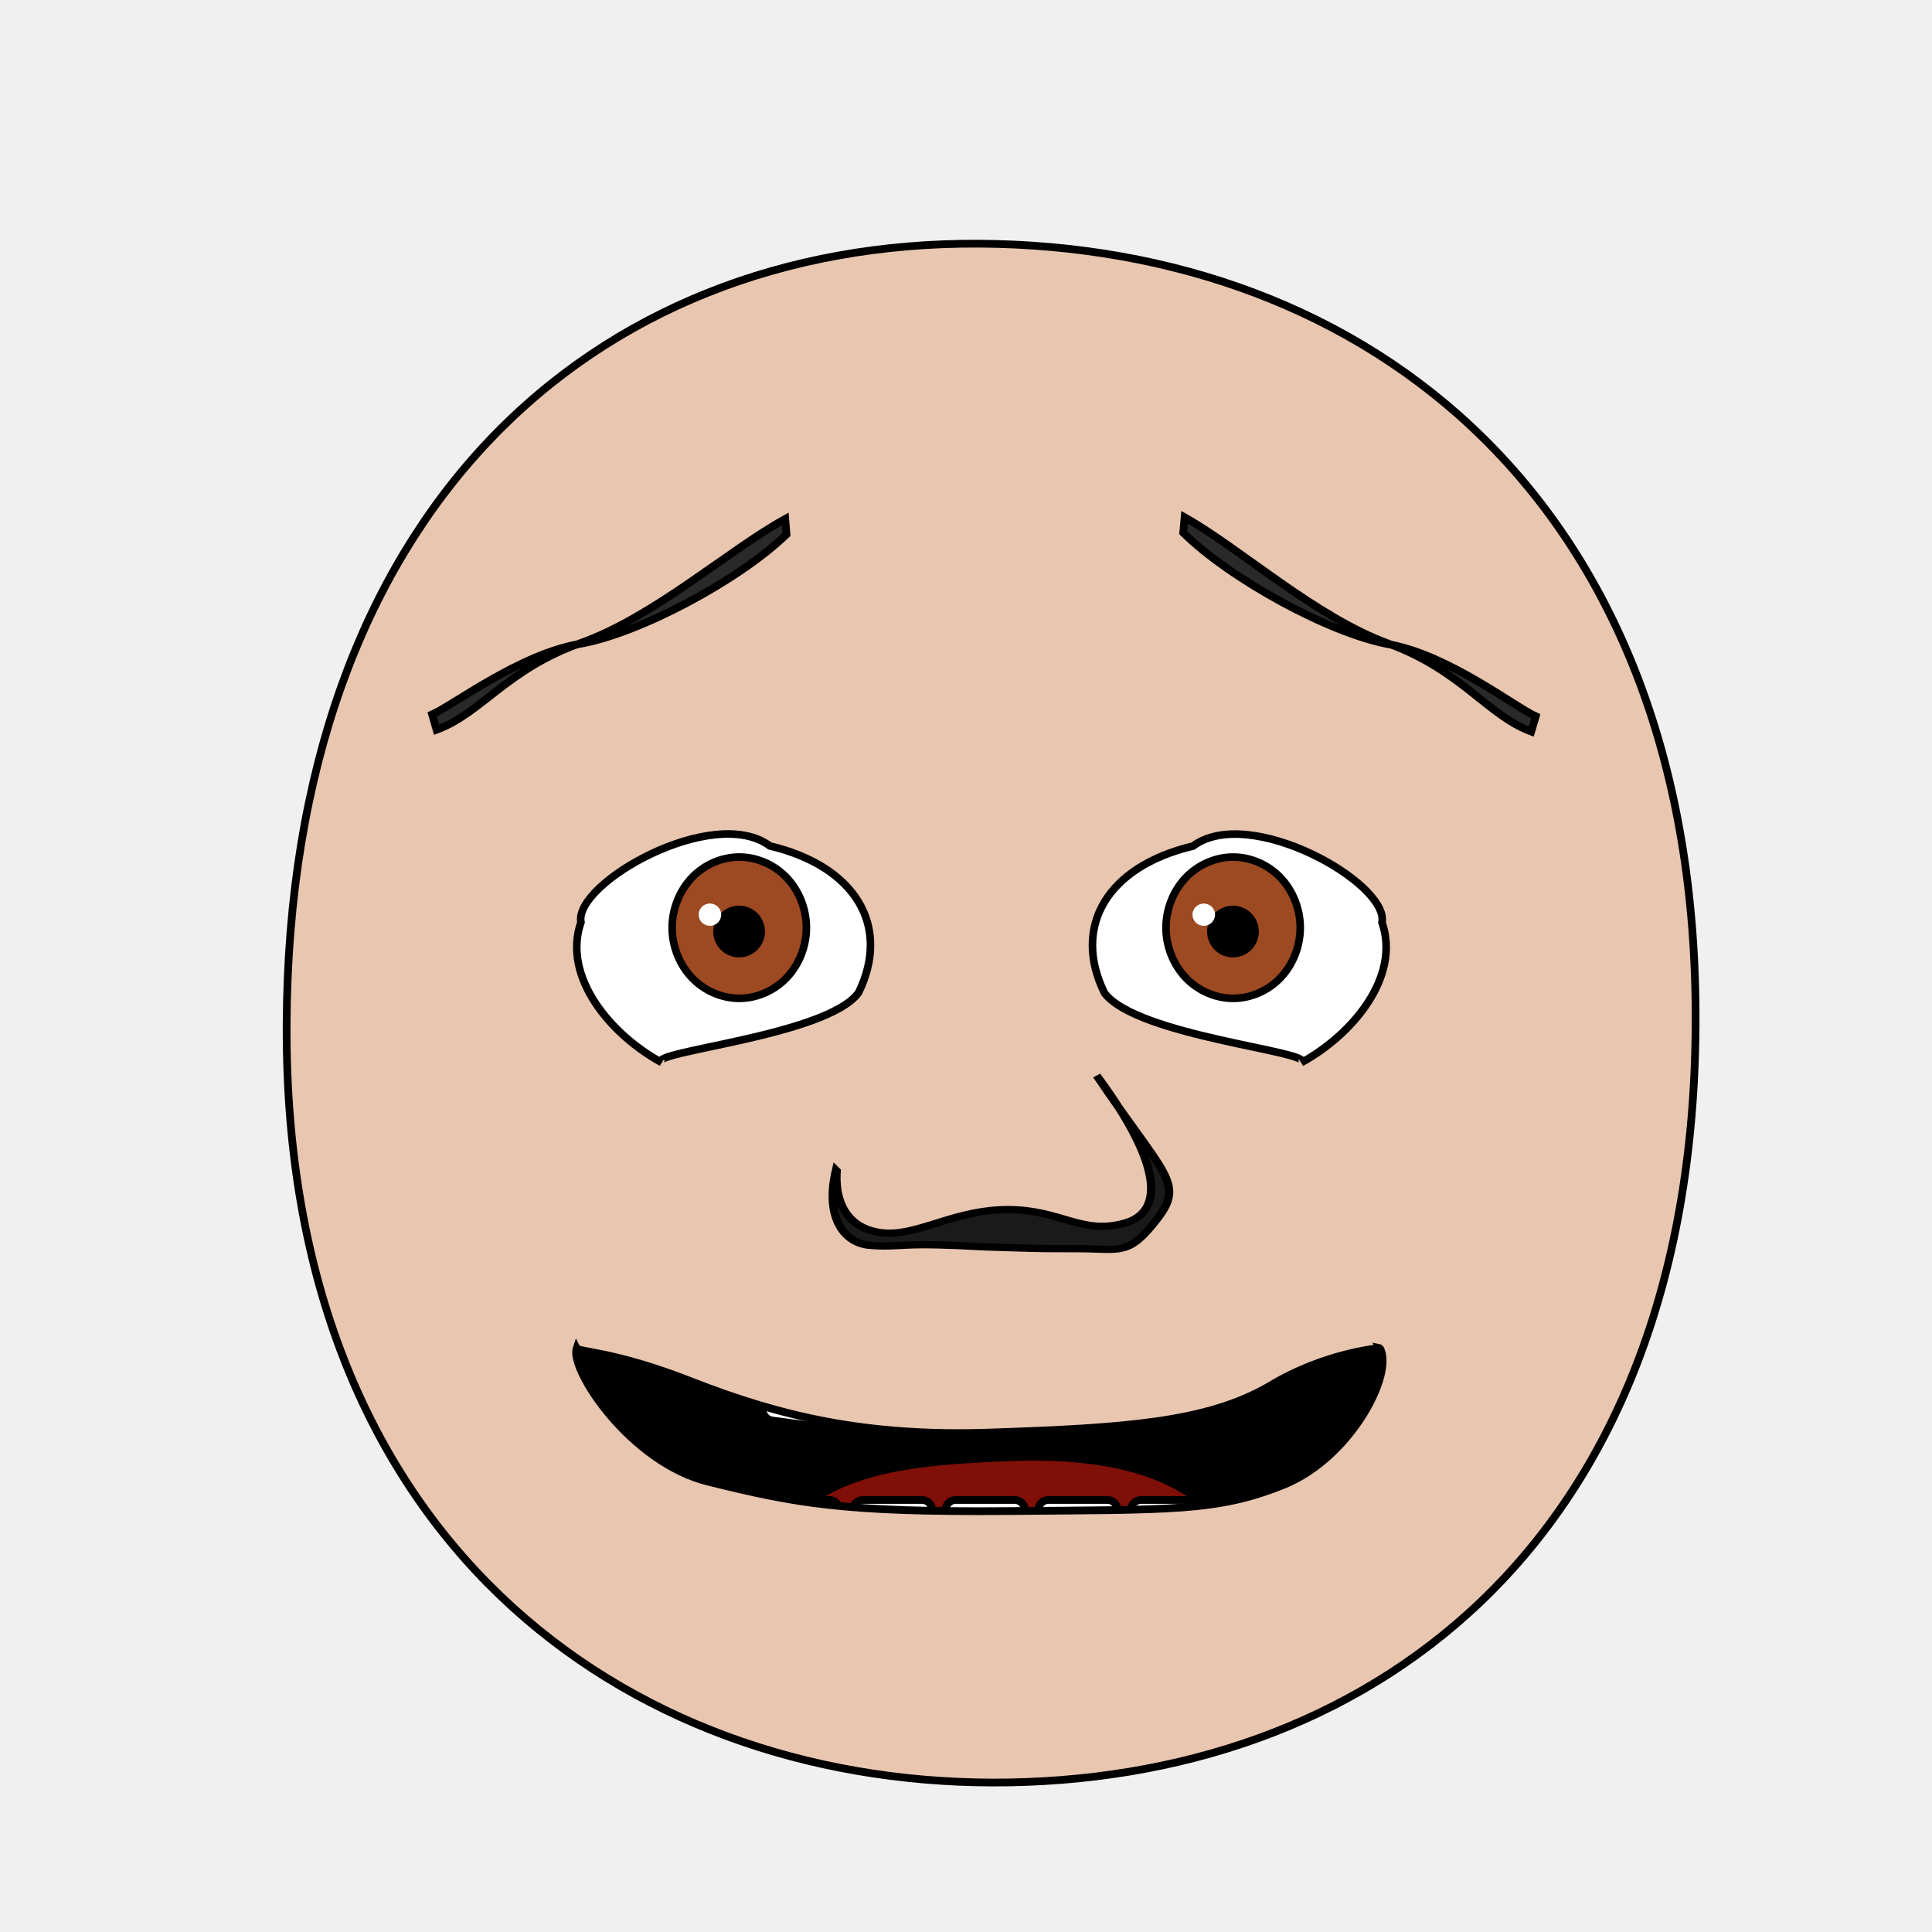
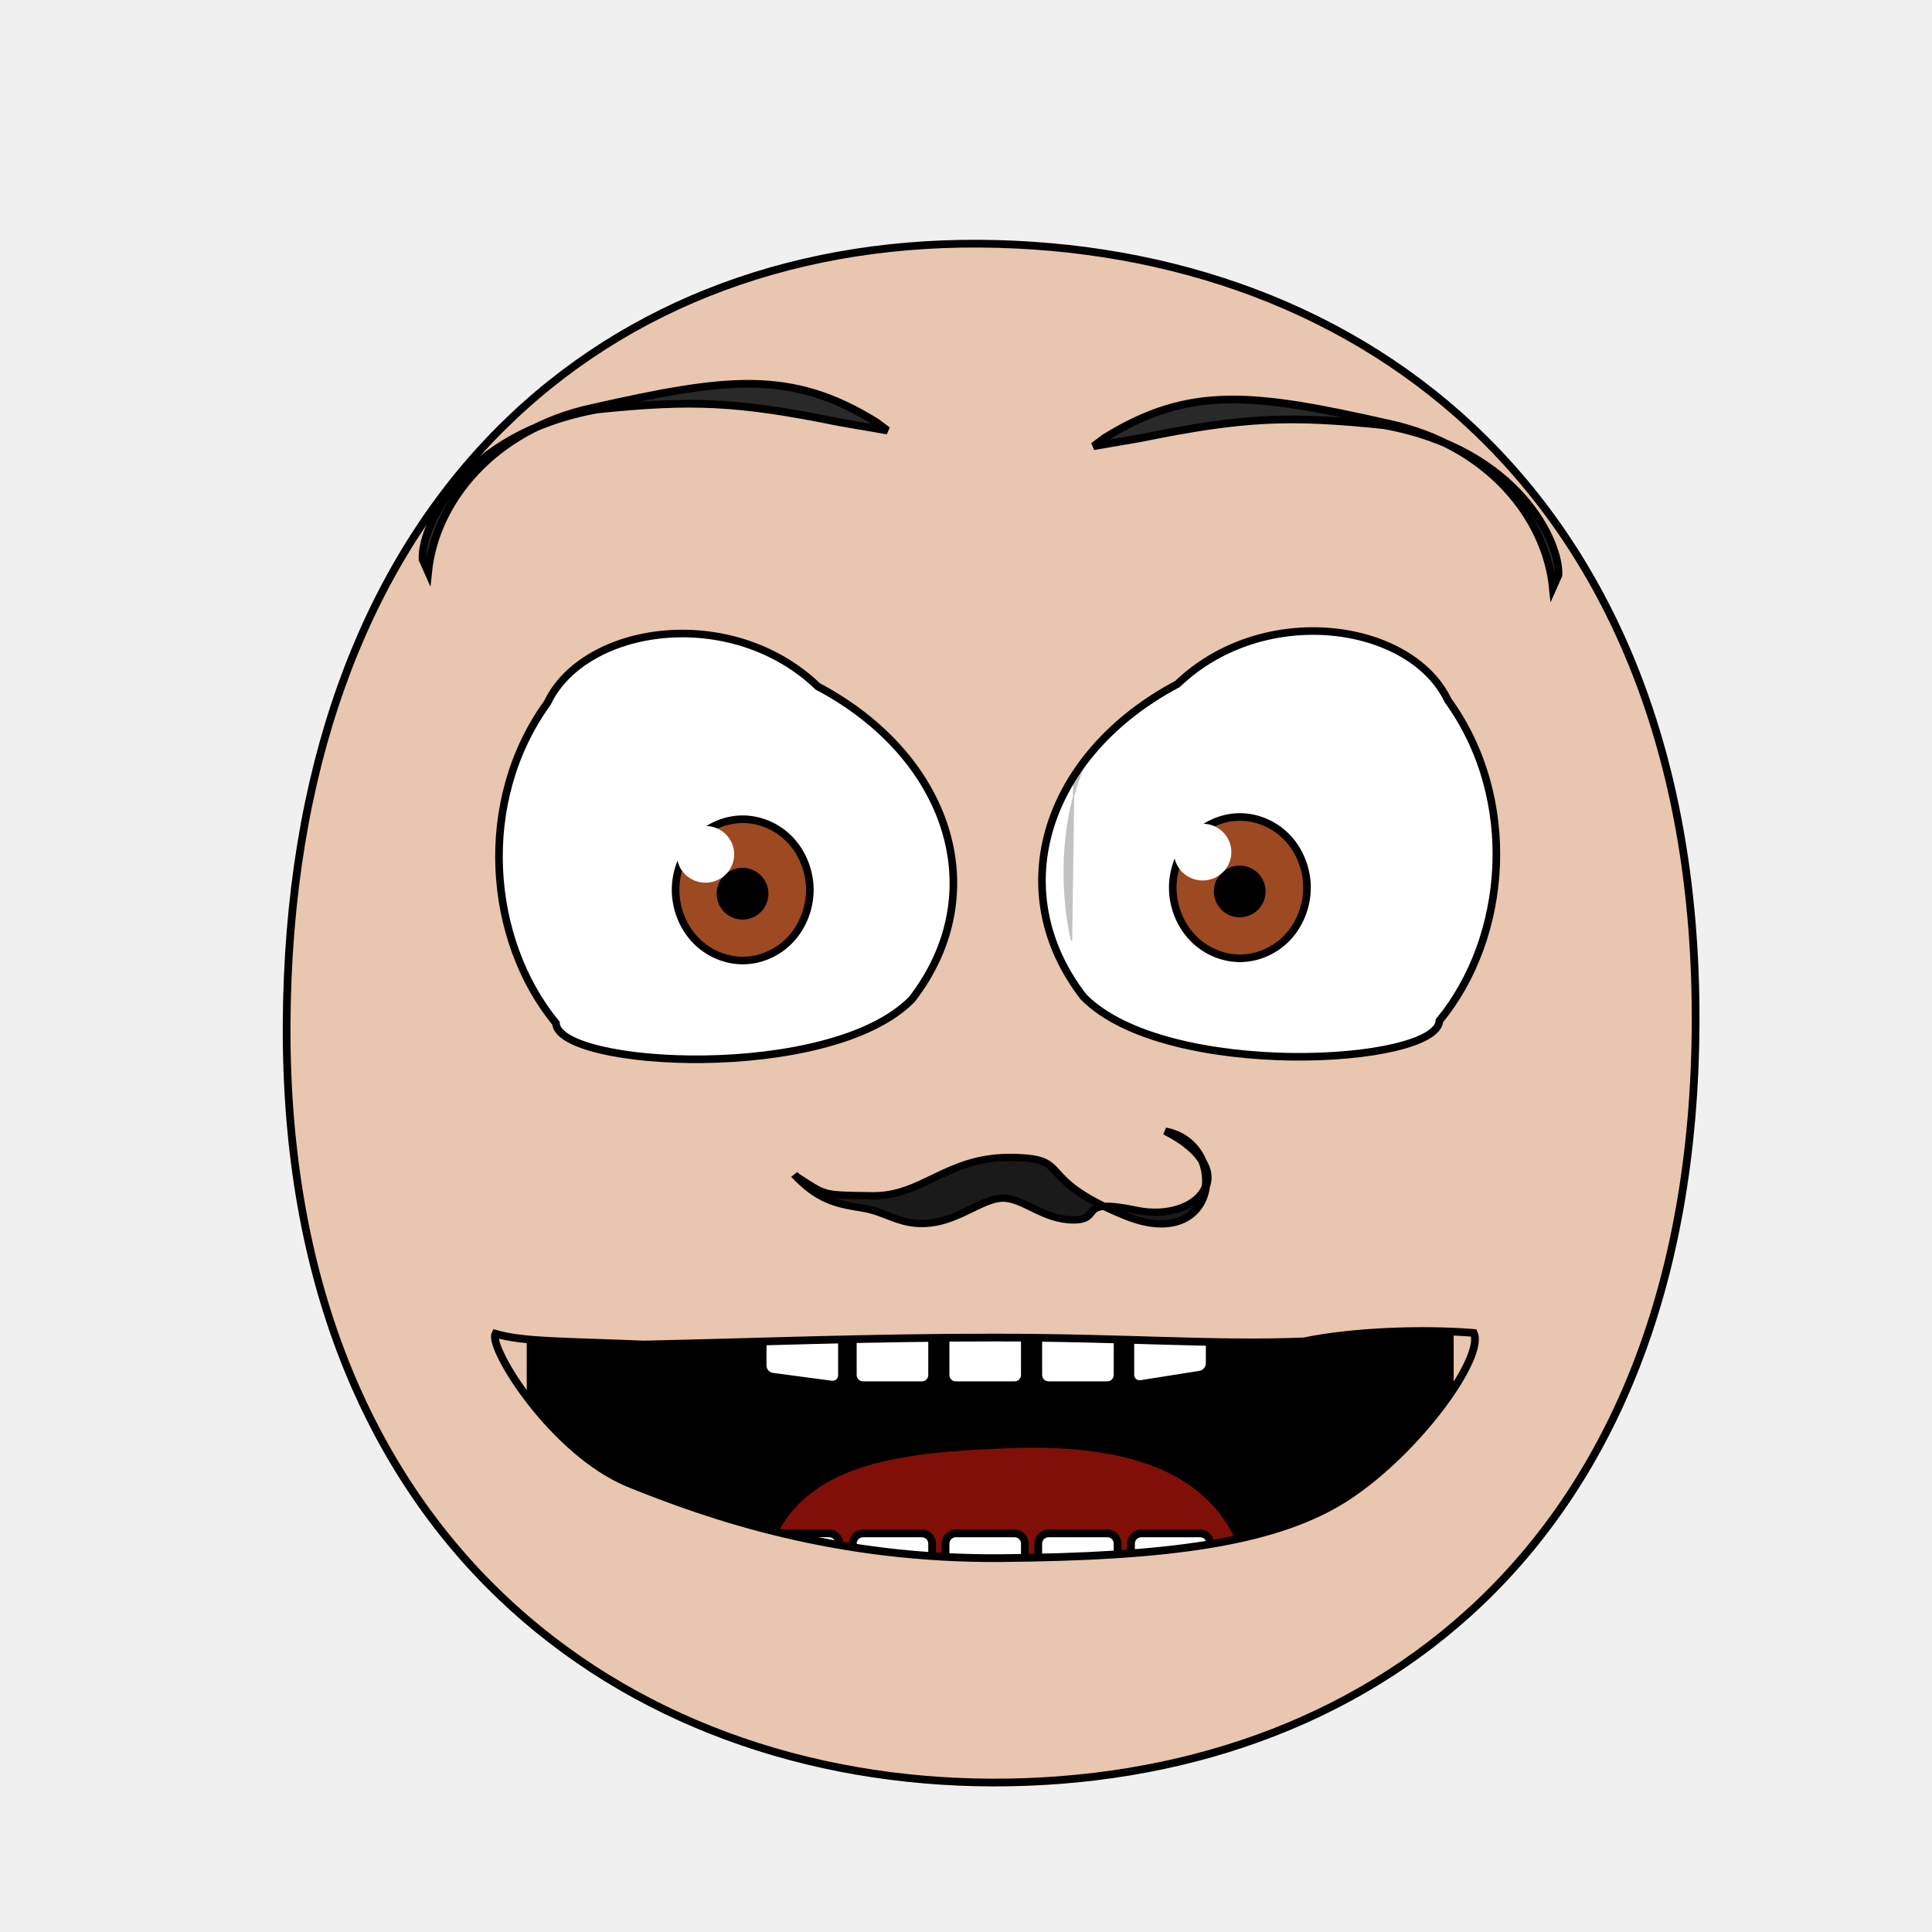
<svg xmlns="http://www.w3.org/2000/svg" xmlns:xlink="http://www.w3.org/1999/xlink" height="100%" width="100%" id="emoticon-front-view" viewBox="0 0 250 250" version="1.1">
  <defs id="defs4">
    <linearGradient id="linearGradient5745">
      <stop style="stop-color:#f4f015;stop-opacity:1" offset="0" id="stop5747" />
      <stop style="stop-color:#f68614;stop-opacity:1" offset="1" id="stop5749" />
    </linearGradient>
    <linearGradient id="linearGradient2823">
      <stop style="stop-color:#000000;stop-opacity:1" offset="0" id="stop2825" />
      <stop style="stop-color:#6f0a5a;stop-opacity:1" offset="1" id="stop2827" />
    </linearGradient>
    <clipPath id="clipPath2967">
-       <use transform="translate(-55.48,15.25)" xlink:href="#path3622" height="1" width="1" y="0" x="0" id="use2969">
+       <use transform="translate(-57.14,-22.86)" xlink:href="#path3622" height="1" width="1" y="0" x="0" id="use2969">
</use>
    </clipPath>
    <clipPath id="clipPath4022">
-       <use transform="matrix(-1,0,0,1,914.21,34.34)" xlink:href="#path3622" height="250" width="250" y="0" x="0" id="use5959">
+       <use transform="matrix(-1,0,0,1,915.87,-3.77)" xlink:href="#path3622" height="250" width="250" y="0" x="0" id="use5959">
</use>
    </clipPath>
    <radialGradient spreadMethod="pad" gradientTransform="matrix(98.09029,121.5278,-104.4591,83.94095,1881.611,1722.677)" gradientUnits="userSpaceOnUse" xlink:href="#linearGradient5745" id="radialGradient5694" fy="2.705" fx="-15.372" r="1" cy="2.705" cx="-15.372">
</radialGradient>
    <linearGradient gradientTransform="translate(37.46307,-25.35117)" gradientUnits="userSpaceOnUse" xlink:href="#linearGradient2823" id="irisGradient" y2="606.466" x2="138.571" y1="488.076" x1="107.143">
</linearGradient>
    <clipPath clipPathUnits="userSpaceOnUse" id="clipPath-mouth">
      <use x="0" y="0" xlink:href="#mouth-outline" id="use-mouth-outline" width="250" height="250" />
    </clipPath>
  </defs>
  <g id="head">
    <path style="fill:#e9c6af;stroke:#000000;stroke-width:1;stroke-opacity:1" d="M 128.48,230.66 C 176.27,230.75 219.01,200.57 219.41,132.64 219.80,64.72 176.76,31.81 126.68,31.53 76.60,31.24 37.38,66.28 37.09,132.64 36.80,199.01 80.69,230.57 128.48,230.66 Z" id="path164">
</path>
  </g>
-   <g transform="matrix(0.16,0,0,0.16,62.61,39.38)" style="stroke-width:4.36;stroke-miterlimit:4;stroke-dasharray:none" id="left-eye">
-     <path d="M 231.36,438.04 C 300.51,454.43 329.47,502.82 302.98,556.82 276.92,591.93 131.74,604.32 143.76,613.15 102.13,590.46 63.26,543.67 78.53,499.73 72.73,468.12 185.74,404.02 231.36,438.04 Z" style="fill:#ffffff;stroke:#000000;stroke-width:6.14;stroke-miterlimit:4;stroke-opacity:1;stroke-dasharray:none" id="path3622">
+   <g transform="matrix(0.16,0,0,0.16,62.79,28.39)" style="stroke-width:4.36;stroke-miterlimit:4;stroke-dasharray:none" id="left-eye">
+     <path d="M 269.01,377.76 C 375.11,433.94 411.85,544.29 345.05,630.78 278.69,698.39 58.91,685.95 57.16,650.04 1.76,582.61 -7.38,470.78 50.23,391.03 80.19,328.11 198.78,310.56 269.01,377.76 Z" style="fill:#ffffff;stroke:#000000;stroke-width:6.14;stroke-miterlimit:4;stroke-opacity:1;stroke-dasharray:none" id="path3622">
</path>
-     <g transform="translate(55.48,-15.25)" style="stroke-width:4.36;stroke-miterlimit:4;stroke-dasharray:none" id="lens" clip-path="url(#clipPath2967)">
+     <g transform="translate(57.14,22.86)" style="stroke-width:4.36;stroke-miterlimit:4;stroke-dasharray:none" id="lens" clip-path="url(#clipPath2967)">
      <g id="g4403">
        <path style="fill:#9d4922;fill-opacity:1;stroke:#000000;stroke-width:6.14;stroke-miterlimit:4;stroke-opacity:1;stroke-dasharray:none" d="M 205.38,519.39 C 205.38,534.35 199.53,549.21 189.48,559.79 179.43,570.37 165.31,576.53 151.09,576.53 136.88,576.53 122.76,570.37 112.71,559.79 102.66,549.21 96.80,534.35 96.80,519.39 96.80,504.43 102.66,489.56 112.71,478.98 122.76,468.40 136.88,462.24 151.09,462.24 165.31,462.24 179.43,468.40 189.48,478.98 199.53,489.56 205.38,504.43 205.38,519.39 Z" id="iris">
</path>
-         <path d="M 168.82,522.49 C 168.82,527.16 166.89,531.81 163.58,535.12 160.27,538.43 155.63,540.35 150.95,540.35 146.27,540.35 141.63,538.43 138.32,535.12 135.02,531.81 133.09,527.16 133.09,522.49 133.09,517.81 135.02,513.16 138.32,509.85 141.63,506.55 146.27,504.62 150.95,504.62 155.63,504.62 160.27,506.55 163.58,509.85 166.89,513.16 168.82,517.81 168.82,522.49 Z" style="fill:#000000;fill-opacity:1;stroke:#000000;stroke-width:6.14;stroke-miterlimit:4;stroke-opacity:1;stroke-dasharray:none" id="pupil">
+         <path d="M 168.81,522.49 C 168.81,527.16 166.89,531.81 163.58,535.12 160.27,538.43 155.63,540.35 150.95,540.35 146.27,540.35 141.63,538.43 138.32,535.12 135.02,531.81 133.09,527.16 133.09,522.49 133.09,517.81 135.02,513.16 138.32,509.85 141.63,506.55 146.27,504.62 150.95,504.62 155.63,504.62 160.27,506.55 163.58,509.85 166.89,513.16 168.81,517.81 168.81,522.49 Z" style="fill:#000000;fill-opacity:1;stroke:#000000;stroke-width:6.14;stroke-miterlimit:4;stroke-opacity:1;stroke-dasharray:none" id="pupil">
</path>
-         <path d="M 136.48,508.86 C 136.48,513.85 132.38,517.88 127.35,517.88 122.31,517.88 118.23,513.85 118.23,508.86 118.23,503.88 122.31,499.84 127.35,499.84 132.38,499.84 136.48,503.88 136.48,508.86 Z" style="fill:#ffffff;fill-opacity:1;stroke:none" id="glare">
+         <path d="M 144.20,490.64 C 144.20,503.35 133.80,513.59 120.97,513.59 108.15,513.59 97.75,503.35 97.75,490.64 97.75,477.99 108.15,467.69 120.97,467.69 133.80,467.69 144.20,477.99 144.20,490.64 Z" style="fill:#ffffff;fill-opacity:1;stroke:none" id="glare">
</path>
      </g>
-       <path style="opacity:0.24;fill:#000000;stroke:#000000;stroke-width:1px;stroke-linecap:butt;stroke-linejoin:miter;stroke-opacity:1" d="M -15.80,525.59 -16.15,410.88 300.34,415.58 300.60,452.95 C 300.60,452.95 214.57,406.88 80.65,442.60 -8.22,469.46 -15.80,525.59 -15.80,525.59 Z" id="left-lid-shadow">
+       <path style="opacity:0.24;fill:#000000;stroke:#000000;stroke-width:1px;stroke-linecap:butt;stroke-linejoin:miter;stroke-opacity:1" d="M -56.36,607.15 -123.77,359.14 221.69,233.46 264.88,344.48 C 264.88,344.48 118.39,254.93 -8.45,334.92 -129.65,420.86 -56.36,607.15 -56.36,607.15 Z" id="left-lid-shadow">
</path>
    </g>
  </g>
-   <g transform="matrix(0.16,0,0,0.16,45.12,33.90)" style="stroke-width:4.36;stroke-miterlimit:4;stroke-dasharray:none" id="right-eye">
-     <use transform="matrix(-1,0,0,1,914.21,34.34)" xlink:href="#path3622" height="250" width="250" y="0" x="0" id="use3959">
+   <g transform="matrix(0.16,0,0,0.16,48.87,28.67)" style="stroke-width:4.36;stroke-miterlimit:4;stroke-dasharray:none" id="right-eye">
+     <use transform="matrix(-1,0,0,1,915.87,-3.77)" xlink:href="#path3622" height="250" width="250" y="0" x="0" id="use3959">
</use>
    <g id="g4015" clip-path="url(#clipPath4022)">
-       <use transform="translate(564.19,19.02)" style="stroke-width:4.36;stroke-miterlimit:4;stroke-dasharray:none" xlink:href="#g4403" height="1" width="1" y="0" x="0" id="right-lens">
+       <use transform="translate(546.23,19.30)" style="stroke-width:4.36;stroke-miterlimit:4;stroke-dasharray:none" xlink:href="#g4403" height="1" width="1" y="0" x="0" id="right-lens">
</use>
-       <path style="opacity:0.24;fill:#000000;stroke:#000000;stroke-width:1px;stroke-linecap:butt;stroke-linejoin:miter;stroke-miterlimit:4;stroke-opacity:1;stroke-dasharray:none" d="M 554.55,543.46 589.02,369.89 788.78,407.79 870.96,517.62 C 870.96,517.62 831.29,454.33 719.56,457.46 607.82,460.59 579.54,516.14 554.55,543.46 Z" id="right-lid-shadow">
+       <path style="opacity:0.24;fill:#000000;stroke:#000000;stroke-width:1px;stroke-linecap:butt;stroke-linejoin:miter;stroke-miterlimit:4;stroke-opacity:1;stroke-dasharray:none" d="M 561.18,581.57 565.41,283.84 855,248.44 968.23,432.77 C 968.23,432.77 847.80,271.08 688.07,332.07 528.33,393.05 553.88,551.35 561.18,581.57 Z" id="right-lid-shadow">
</path>
    </g>
  </g>
-   <path d="M 101.77,69.15 101.61,67.15 C 94.38,71.11 84.56,79.89 75.08,83.23 65.61,86.58 62.19,92.37 56.49,94.43 L 55.92,92.45 C 58.65,91.25 67.28,84.64 74.96,83.33 82.65,82.03 95.65,75.08 101.77,69.15 Z" style="fill:#292929;fill-opacity:1;fill-rule:nonzero;stroke:#000000;stroke-width:1;stroke-miterlimit:4;stroke-opacity:1;stroke-dasharray:none" id="left-eye-brow">
+   <path d="M 114.84,55.71 113.39,54.63 C 102.39,47.81 94.17,48.83 76.58,52.80 63.70,55.60 56.32,65.01 55.40,74.01 L 54.68,72.39 C 54.44,68.30 59.78,56.14 77.29,52.98 89.46,51.73 95.34,51.93 108.64,54.64 Z" style="fill:#292929;fill-opacity:1;fill-rule:nonzero;stroke:#000000;stroke-width:1;stroke-miterlimit:4;stroke-opacity:1;stroke-dasharray:none" id="left-eye-brow">
</path>
  <g style="stroke-width:1" transform="matrix(1.13,0,0,1,-17.27,2.11)" id="nose">
-     <path style="fill:#1a1a1a;stroke:#000000;stroke-width:0.94;stroke-miterlimit:4;stroke-dasharray:none" d="M 111.10,149.41 C 110.80,154.20 112.90,157.22 116.75,157.45 120.61,157.69 124.81,154.37 130.79,154.41 136.77,154.44 139.13,157.68 144.01,156.18 148.90,154.68 148.09,148.07 140.87,137.07 148.58,149.99 151.02,150.93 147.76,155.67 144.51,160.42 143.66,159.49 138.90,159.47 134.14,159.45 135.63,159.49 130.61,159.33 125.60,159.18 126.92,159.10 122.71,158.98 118.51,158.84 117.57,159.31 114.81,159.03 112.05,158.75 109.70,155.60 111.01,149.31 Z" id="nose-outline">
+     <path style="fill:#1a1a1a;stroke:#000000;stroke-width:0.94;stroke-miterlimit:4;stroke-dasharray:none" d="M 106.51,150.16 C 109.89,152.59 109.31,152.53 115.13,152.62 120.96,152.73 123.64,147.61 131.01,147.66 138.36,147.72 133.31,150.22 144.14,155.21 154.97,160.21 156.05,145.81 148.72,144.26 157.93,149.55 152.37,156.16 145.37,154.49 138.40,152.83 141.61,155.76 138.20,155.75 134.81,155.73 132.58,153.02 130.25,152.93 127.91,152.85 125.28,155.70 121.83,156.15 118.39,156.58 116.99,154.73 113.97,154.20 110.95,153.66 108.98,153.14 106.24,149.87 Z" id="nose-outline">
</path>
  </g>
-   <use transform="matrix(-1,-0.01,-0.01,1,255.57,0.80)" xlink:href="#left-eye-brow" height="250" width="250" y="0" x="0" id="right-eye-brow">
+   <use transform="matrix(-1,0,0,1,256.34,2.03)" xlink:href="#left-eye-brow" height="250" width="250" y="0" x="0" id="right-eye-brow">
</use>
  <g id="mouth">
    <g clip-path="url(#clipPath-mouth)" id="mouth-interior">
-       <rect id="mouth-background" width="119.944" height="66.556" x="68.16" y="159.934" style="fill:#000000;fill-opacity:1;stroke:none">
+       <rect style="fill:#000000;fill-opacity:1;stroke:none" id="mouth-background" width="119.944" height="66.556" x="68.16" y="159.934">
</rect>
-       <path d="M 98.34,211.42 C 98.01,191.12 114.23,189.74 130.46,189.07 148.01,188.36 161.92,193.11 161.92,211.42 140.73,211.42 119.54,211.42 98.34,211.42 Z" style="fill:#800f08;fill-opacity:1;stroke:none" id="tongue">
+       <path d="M 98.34,209.75 C 98.01,189.46 114.23,188.07 130.46,187.40 148.01,186.69 161.92,191.44 161.92,209.75 140.73,209.75 119.54,209.75 98.34,209.75 Z" style="fill:#800f08;fill-opacity:1;stroke:none" id="tongue">
</path>
-       <g style="stroke:#000000;stroke-opacity:1" transform="translate(4,-2.30)" morph="fix-children" id="upper-teeth">
+       <g style="stroke:#000000;stroke-opacity:1" transform="translate(4,-7.97)" morph="fix-children" id="upper-teeth">
        <rect transform="matrix(0.991225,0.1321854,0,1,0,0)" rx="1.336" ry="1.325" y="158.195" x="95.524" height="15.123" width="10.356" id="tooth-02" style="fill:#ffffff;fill-opacity:1;stroke:#000000;stroke-width:1.004;stroke-opacity:1">
</rect>
        <rect id="tooth-03" width="10.265" height="15.123" x="106.352" y="172.091" ry="1.325" rx="1.325" style="fill:#ffffff;fill-opacity:1;stroke:#000000;stroke-opacity:1">
</rect>
        <rect rx="1.325" ry="1.325" y="172.091" x="118.352" height="15.123" width="10.265" id="tooth-04" style="fill:#ffffff;fill-opacity:1;stroke:#000000;stroke-opacity:1">
</rect>
        <rect id="tooth-05" width="10.265" height="15.123" x="130.352" y="172.091" ry="1.325" rx="1.325" style="fill:#ffffff;fill-opacity:1;stroke:#000000;stroke-opacity:1">
</rect>
        <rect transform="matrix(0.9876076,-0.1569434,0,1,0,0)" rx="1.341" ry="1.325" y="194.764" x="144.054" height="15.123" width="10.394" id="tooth-06" style="fill:#ffffff;fill-opacity:1;stroke:#000000;stroke-width:1.006;stroke-opacity:1">
</rect>
      </g>
-       <g style="stroke:#000000;stroke-opacity:1" transform="translate(4,22)" id="lower-teeth">
+       <g style="stroke:#000000;stroke-opacity:1" transform="translate(4,26.33)" id="lower-teeth">
        <rect style="fill:#ffffff;fill-opacity:1;stroke:#000000;stroke-opacity:1" id="tooth-09" width="10.265" height="15.123" x="94.352" y="172.091" ry="1.325" rx="1.325">
</rect>
        <rect style="fill:#ffffff;fill-opacity:1;stroke:#000000;stroke-opacity:1" rx="1.325" ry="1.325" y="172.091" x="106.352" height="15.123" width="10.265" id="tooth-10">
</rect>
        <rect style="fill:#ffffff;fill-opacity:1;stroke:#000000;stroke-opacity:1" id="tooth-11" width="10.265" height="15.123" x="118.352" y="172.091" ry="1.325" rx="1.325">
</rect>
        <rect style="fill:#ffffff;fill-opacity:1;stroke:#000000;stroke-opacity:1" rx="1.325" ry="1.325" y="172.091" x="130.352" height="15.123" width="10.265" id="tooth-12">
</rect>
        <rect style="fill:#ffffff;fill-opacity:1;stroke:#000000;stroke-opacity:1" id="tooth-13" width="10.265" height="15.123" x="142.352" y="172.091" ry="1.325" rx="1.325">
</rect>
      </g>
    </g>
-     <path d="M 178.55,174.43 C 180.45,177.78 174.72,188.65 166.14,192.12 157.56,195.59 151.74,195.35 130.55,195.53 109.35,195.71 103.00,194.54 91.80,191.77 81.64,189.36 73.67,177.22 74.62,174.45 74.90,174.98 79.53,174.84 89.59,178.81 100.94,183.24 112.00,185.93 128.16,185.37 145.52,184.78 156.10,184.07 164.22,179.39 171.48,174.96 178.66,174.45 178.55,174.43 Z" style="fill:none;stroke:#000000;stroke-width:1px;stroke-miterlimit:4;stroke-opacity:1" id="mouth-outline">
+     <path d="M 190.70,172.48 C 192.16,175.48 183.68,187.47 174.44,193.59 165.19,199.71 150.75,201.44 129.56,201.62 108.36,201.80 92.18,196.33 81.31,191.91 71.53,187.84 63.17,174.41 64.11,172.59 67.70,173.64 72.97,173.55 83.31,173.98 97.36,173.68 112.56,173.07 128.65,173.08 145.57,173.07 157.11,174.05 168.77,173.57 175.01,172.26 184.13,171.95 190.70,172.48 Z" style="fill:none;stroke:#000000;stroke-width:1px;stroke-miterlimit:4;stroke-opacity:1" id="mouth-outline">
</path>
  </g>
</svg>
